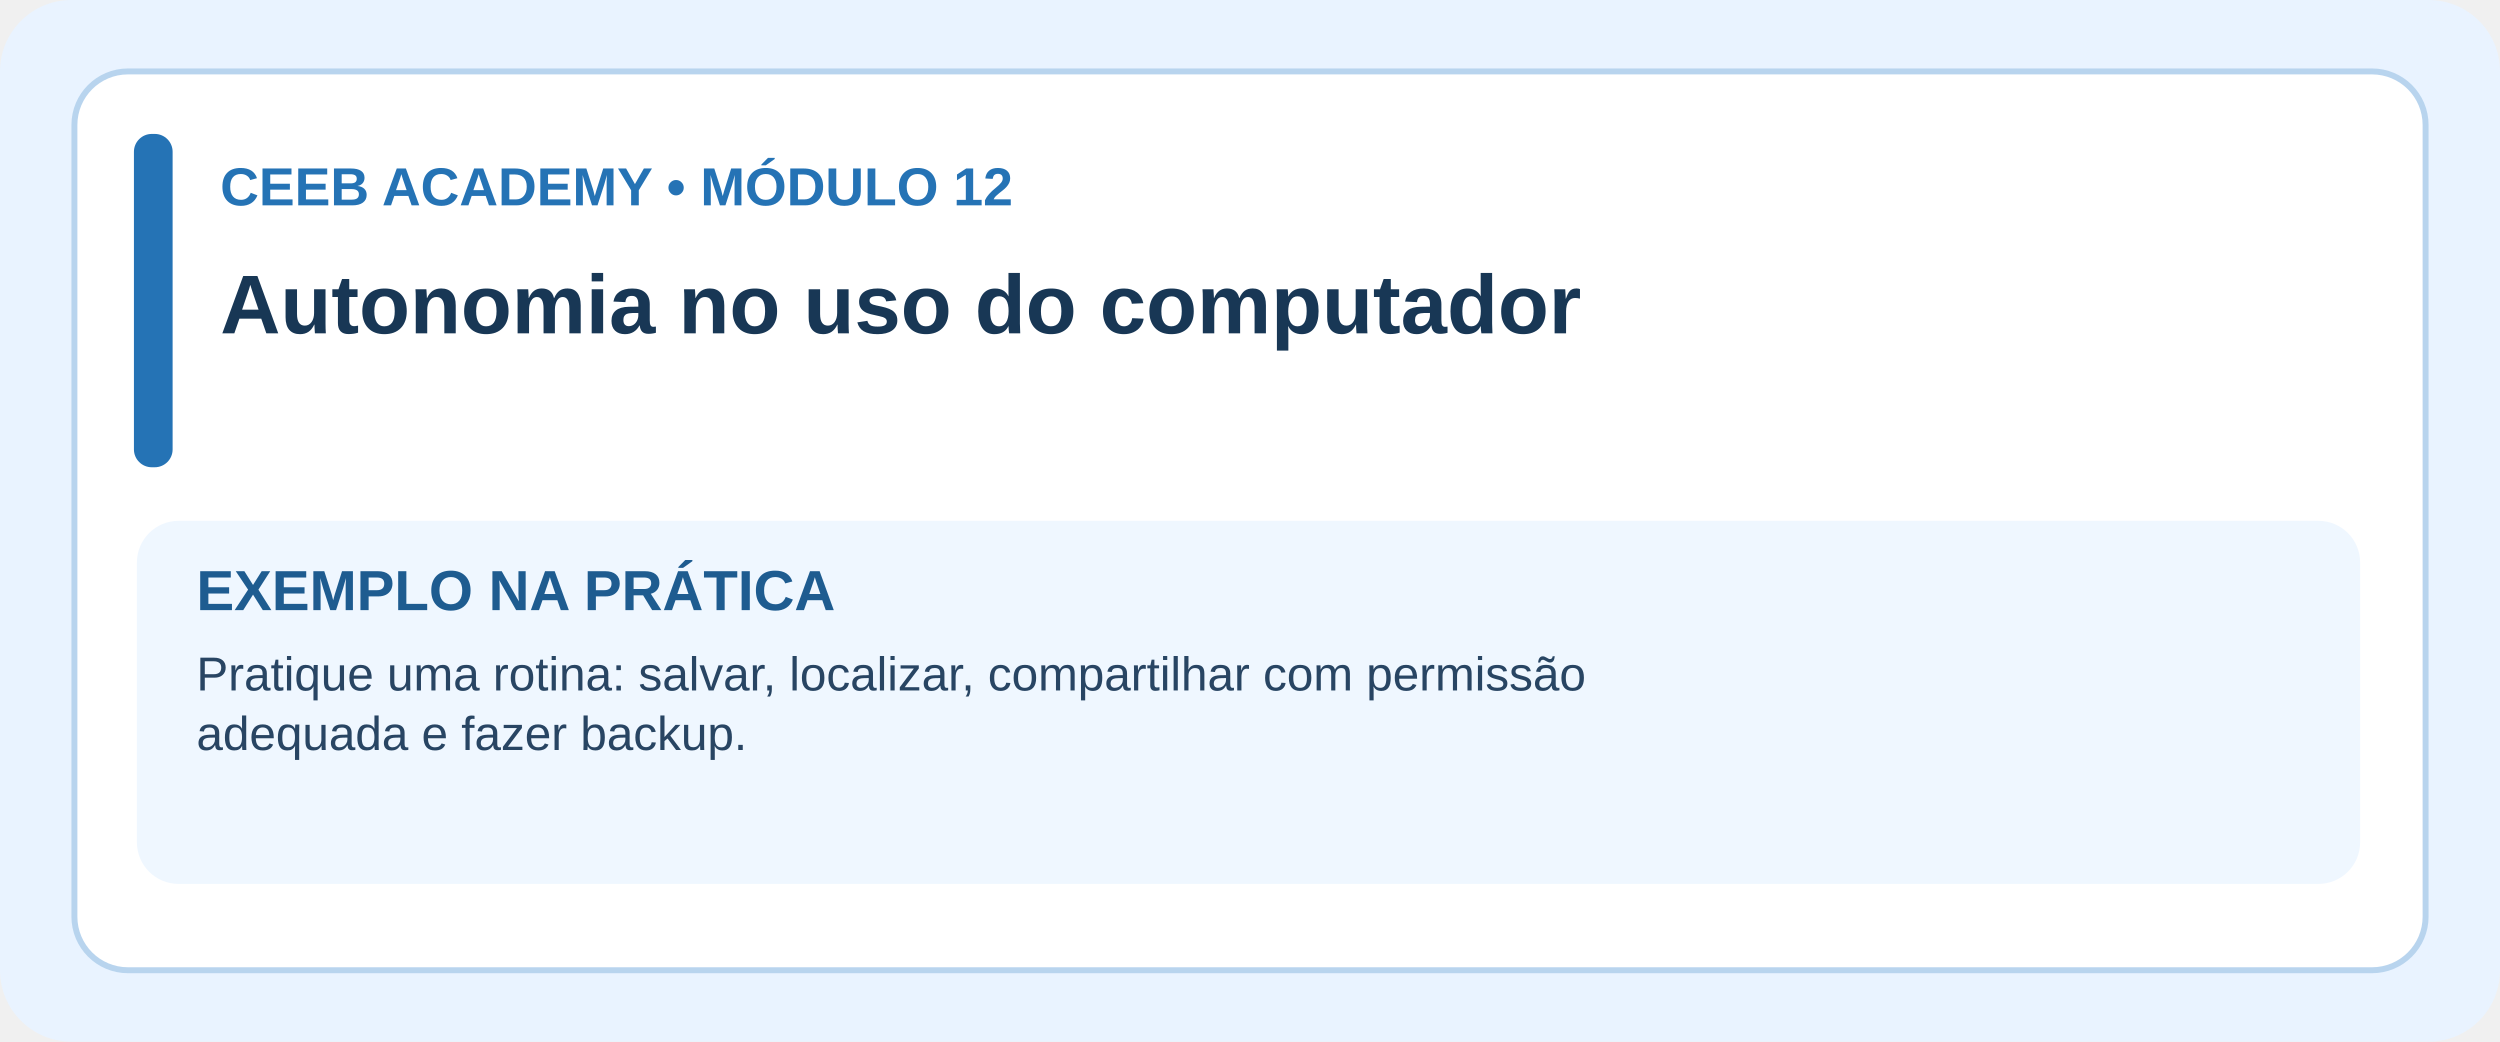
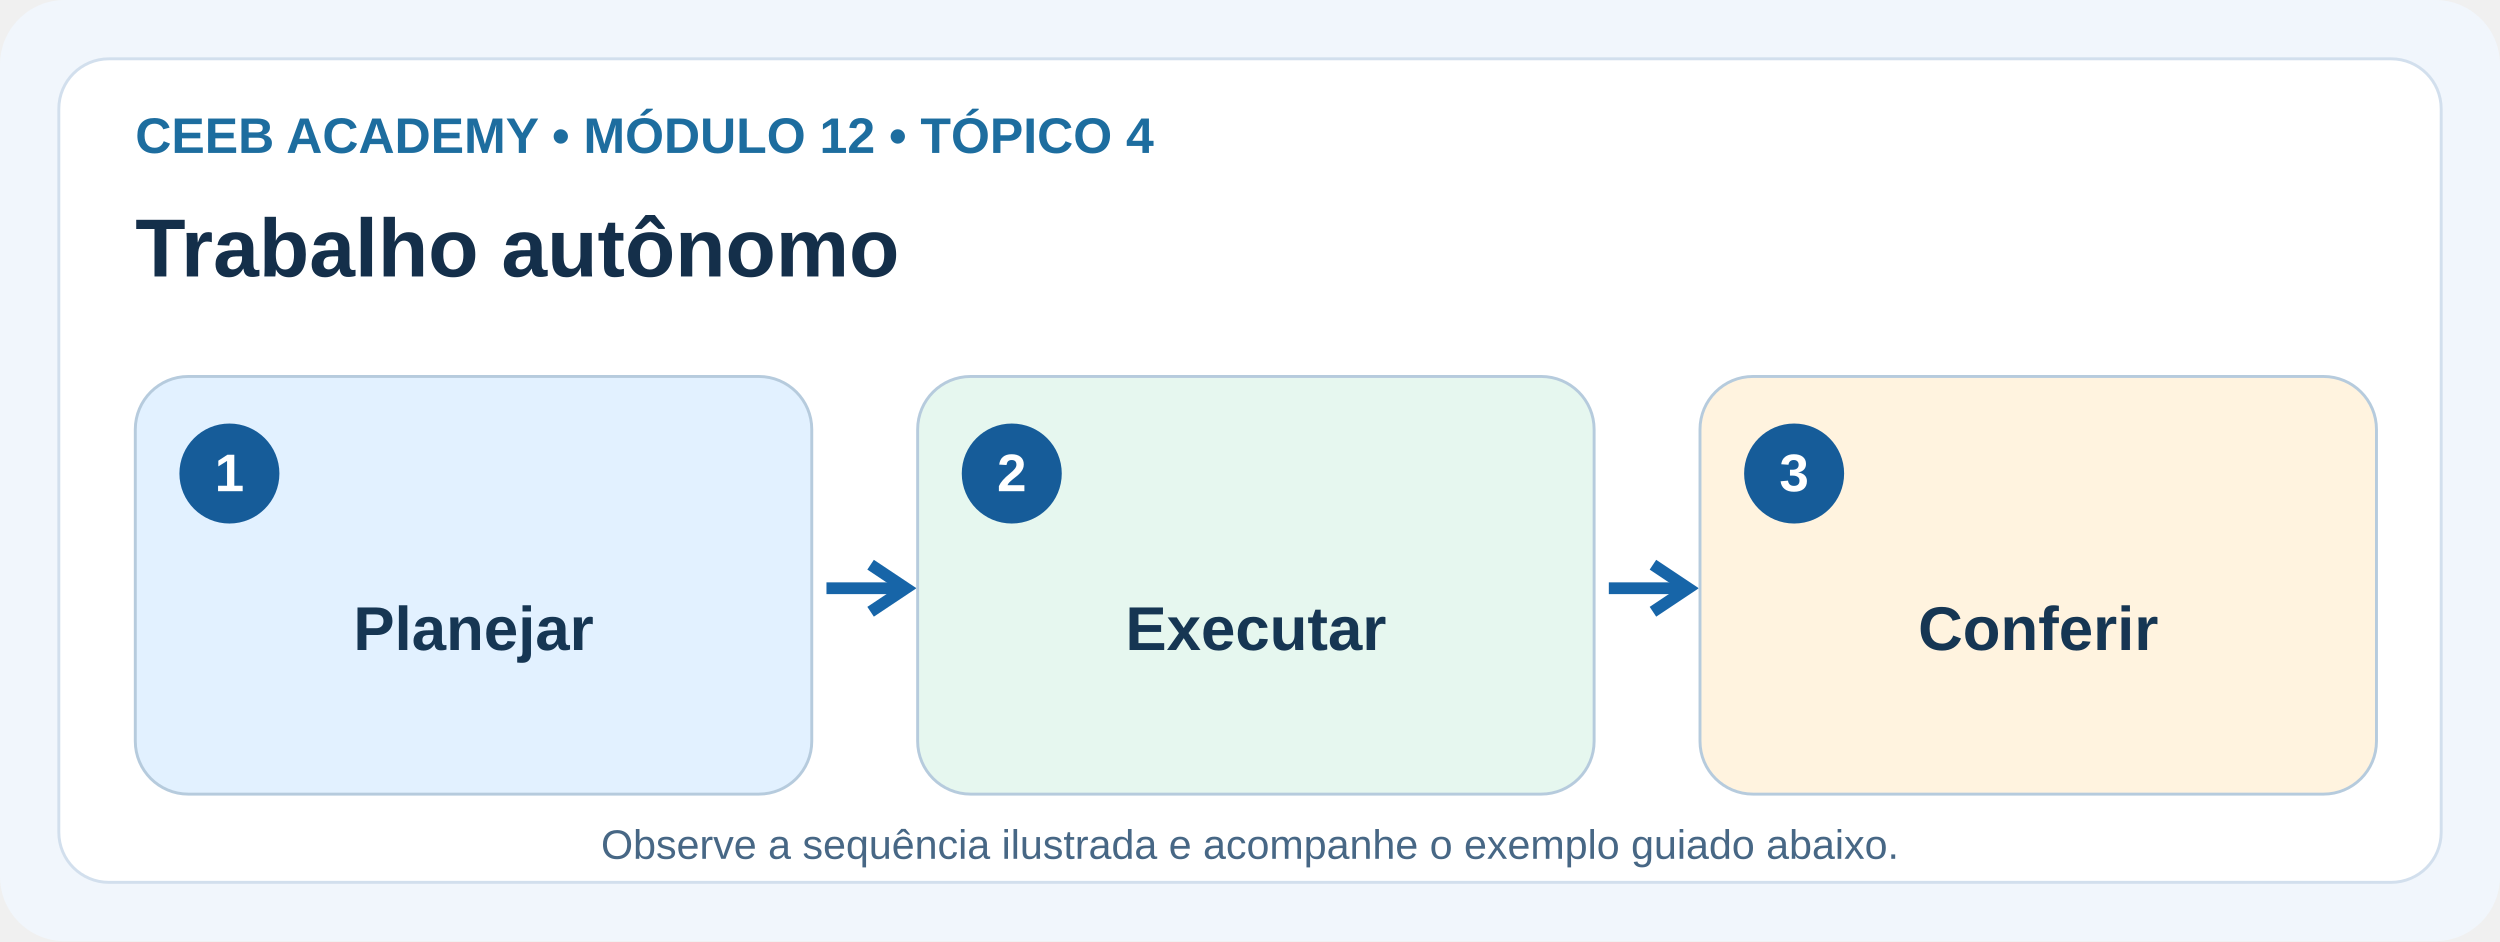
- <svg xmlns="http://www.w3.org/2000/svg" width="840" height="350" viewBox="0 0 840 350" role="img" aria-label="Diagrama explicativo em português">
-   <rect width="840" height="350" rx="24" fill="#e9f3ff" />
-   <rect x="25" y="24" width="790" height="302" rx="18" fill="white" stroke="#b8d4ee" stroke-width="2" />
-   <rect x="45" y="45" width="13" height="112" rx="6" fill="#2573b5" />
-   <text x="74" y="69" font-family="Arial, sans-serif" font-weight="700" font-size="18" fill="#2573b5">CEEB ACADEMY • MÓDULO 12</text>
-   <text x="74" y="112" font-family="Arial, sans-serif" font-size="28" font-weight="700" fill="#183755">Autonomia no uso do computador</text>
-   <rect x="46" y="175" width="747" height="122" rx="14" fill="#eff7ff" />
-   <text x="66" y="205" font-family="Arial, sans-serif" font-size="19" font-weight="700" fill="#1e5c90">EXEMPLO NA PRÁTICA</text>
-   <text x="66" y="232" font-family="Arial, sans-serif" font-size="16" fill="#284563">Pratique uma rotina: salvar, localizar, compartilhar com permissão</text>
-   <text x="66" y="252" font-family="Arial, sans-serif" font-size="16" fill="#284563">adequada e fazer backup.</text>
+ <svg xmlns="http://www.w3.org/2000/svg" width="850" height="320" viewBox="0 0 850 320" role="img" aria-label="Esquema ilustrativo em português sobre Trabalho autônomo">
+   <rect width="850" height="320" rx="22" fill="#f1f6fc" />
+   <rect x="20" y="20" width="810" height="280" rx="17" fill="#fff" stroke="#d2dfed" />
+   <text x="46" y="52" fill="#1d6d9f" font-size="17" font-family="Arial, sans-serif" font-weight="700">CEEB ACADEMY • MÓDULO 12 • TÓPICO 4</text>
+   <text x="46" y="94" fill="#142f4a" font-size="28" font-family="Arial, sans-serif" font-weight="700">Trabalho autônomo</text>
+   <g font-family="Arial, sans-serif">
+     <rect x="46" y="128" rx="18" width="230" height="142" fill="#e2f1ff" stroke="#b6cbdd" />
+     <circle cx="78" cy="161" r="17" fill="#165c99" />
+     <text x="78" y="167" text-anchor="middle" fill="white" font-size="18" font-weight="bold">1</text>
+     <text x="161" y="221" text-anchor="middle" font-size="21" font-weight="bold" fill="#163653">Planejar</text>
+     <path d="M 281 200 L 306 200" stroke="#1765a8" stroke-width="4" />
+     <path d="M296 192 L308 200 L296 208" fill="none" stroke="#1765a8" stroke-width="4" />
+     <rect x="312" y="128" rx="18" width="230" height="142" fill="#e6f7ef" stroke="#b6cbdd" />
+     <circle cx="344" cy="161" r="17" fill="#165c99" />
+     <text x="344" y="167" text-anchor="middle" fill="white" font-size="18" font-weight="bold">2</text>
+     <text x="427" y="221" text-anchor="middle" font-size="21" font-weight="bold" fill="#163653">Executar</text>
+     <path d="M 547 200 L 572 200" stroke="#1765a8" stroke-width="4" />
+     <path d="M562 192 L574 200 L562 208" fill="none" stroke="#1765a8" stroke-width="4" />
+     <rect x="578" y="128" rx="18" width="230" height="142" fill="#fff3df" stroke="#b6cbdd" />
+     <circle cx="610" cy="161" r="17" fill="#165c99" />
+     <text x="610" y="167" text-anchor="middle" fill="white" font-size="18" font-weight="bold">3</text>
+     <text x="693" y="221" text-anchor="middle" font-size="21" font-weight="bold" fill="#163653">Conferir</text>
+   </g>
+   <text x="425" y="292" text-anchor="middle" font-family="Arial, sans-serif" font-size="14" fill="#476785">Observe a sequência ilustrada e acompanhe o exemplo guiado abaixo.</text>
</svg>
